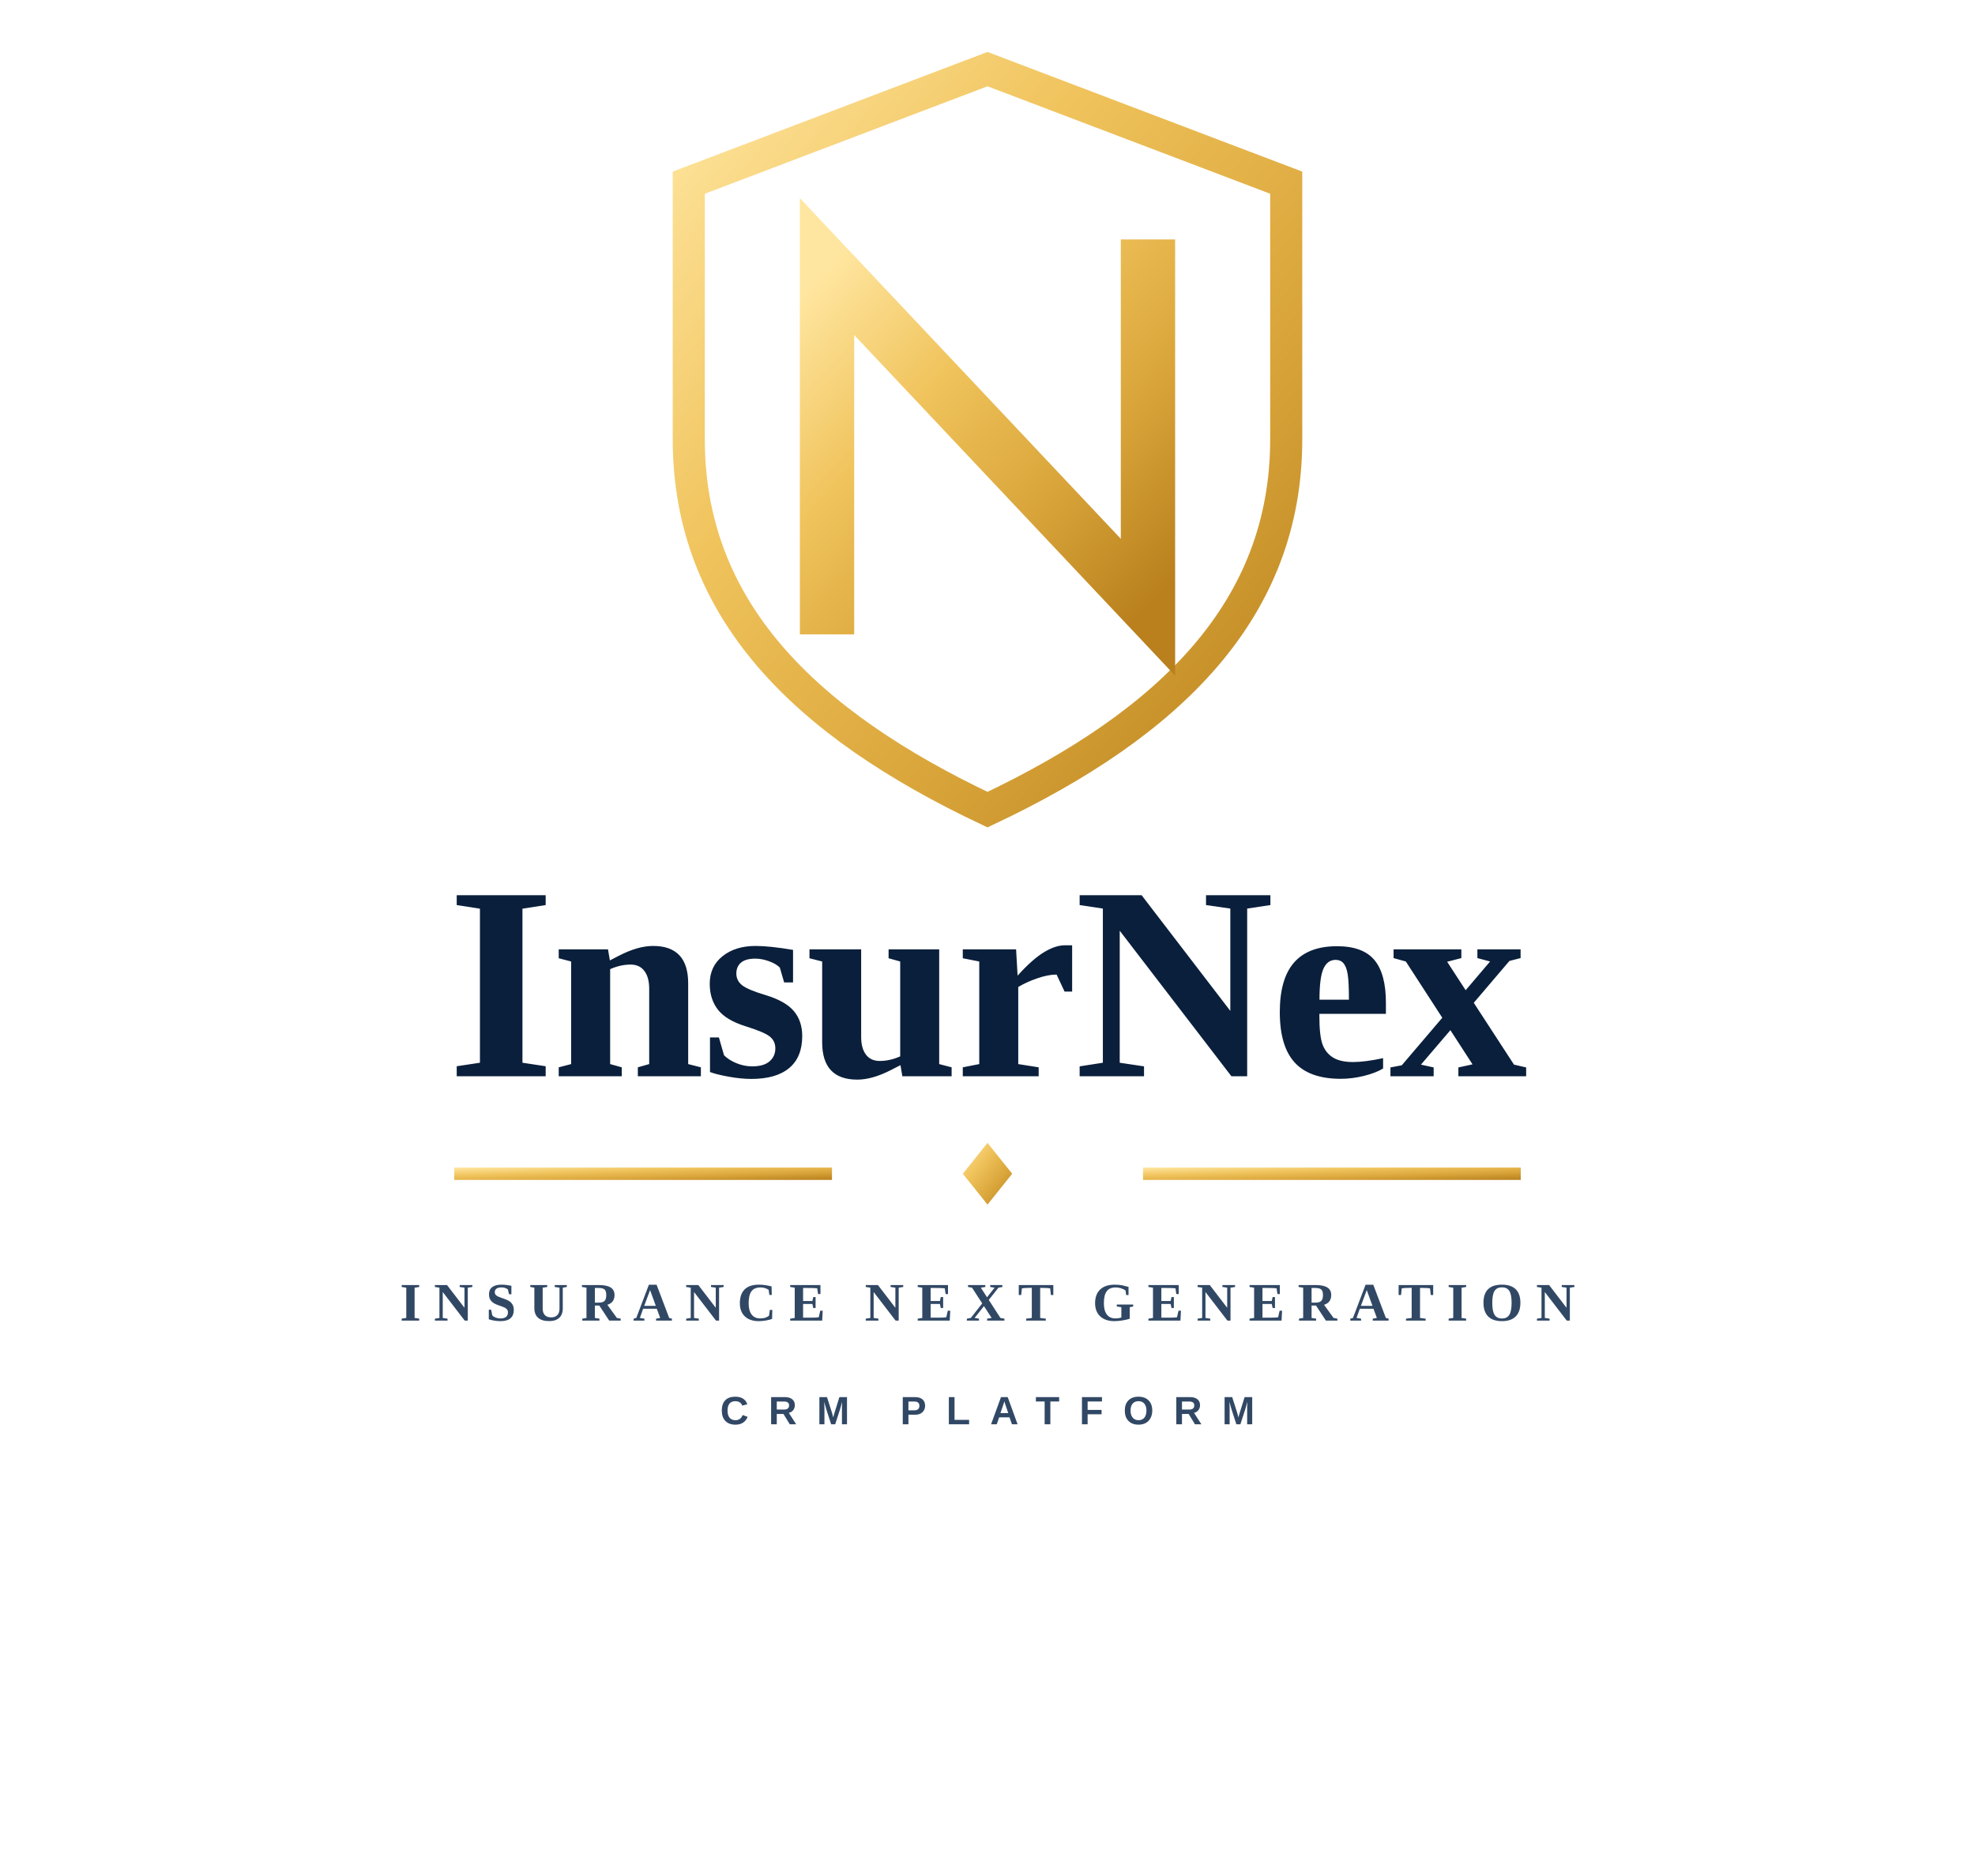
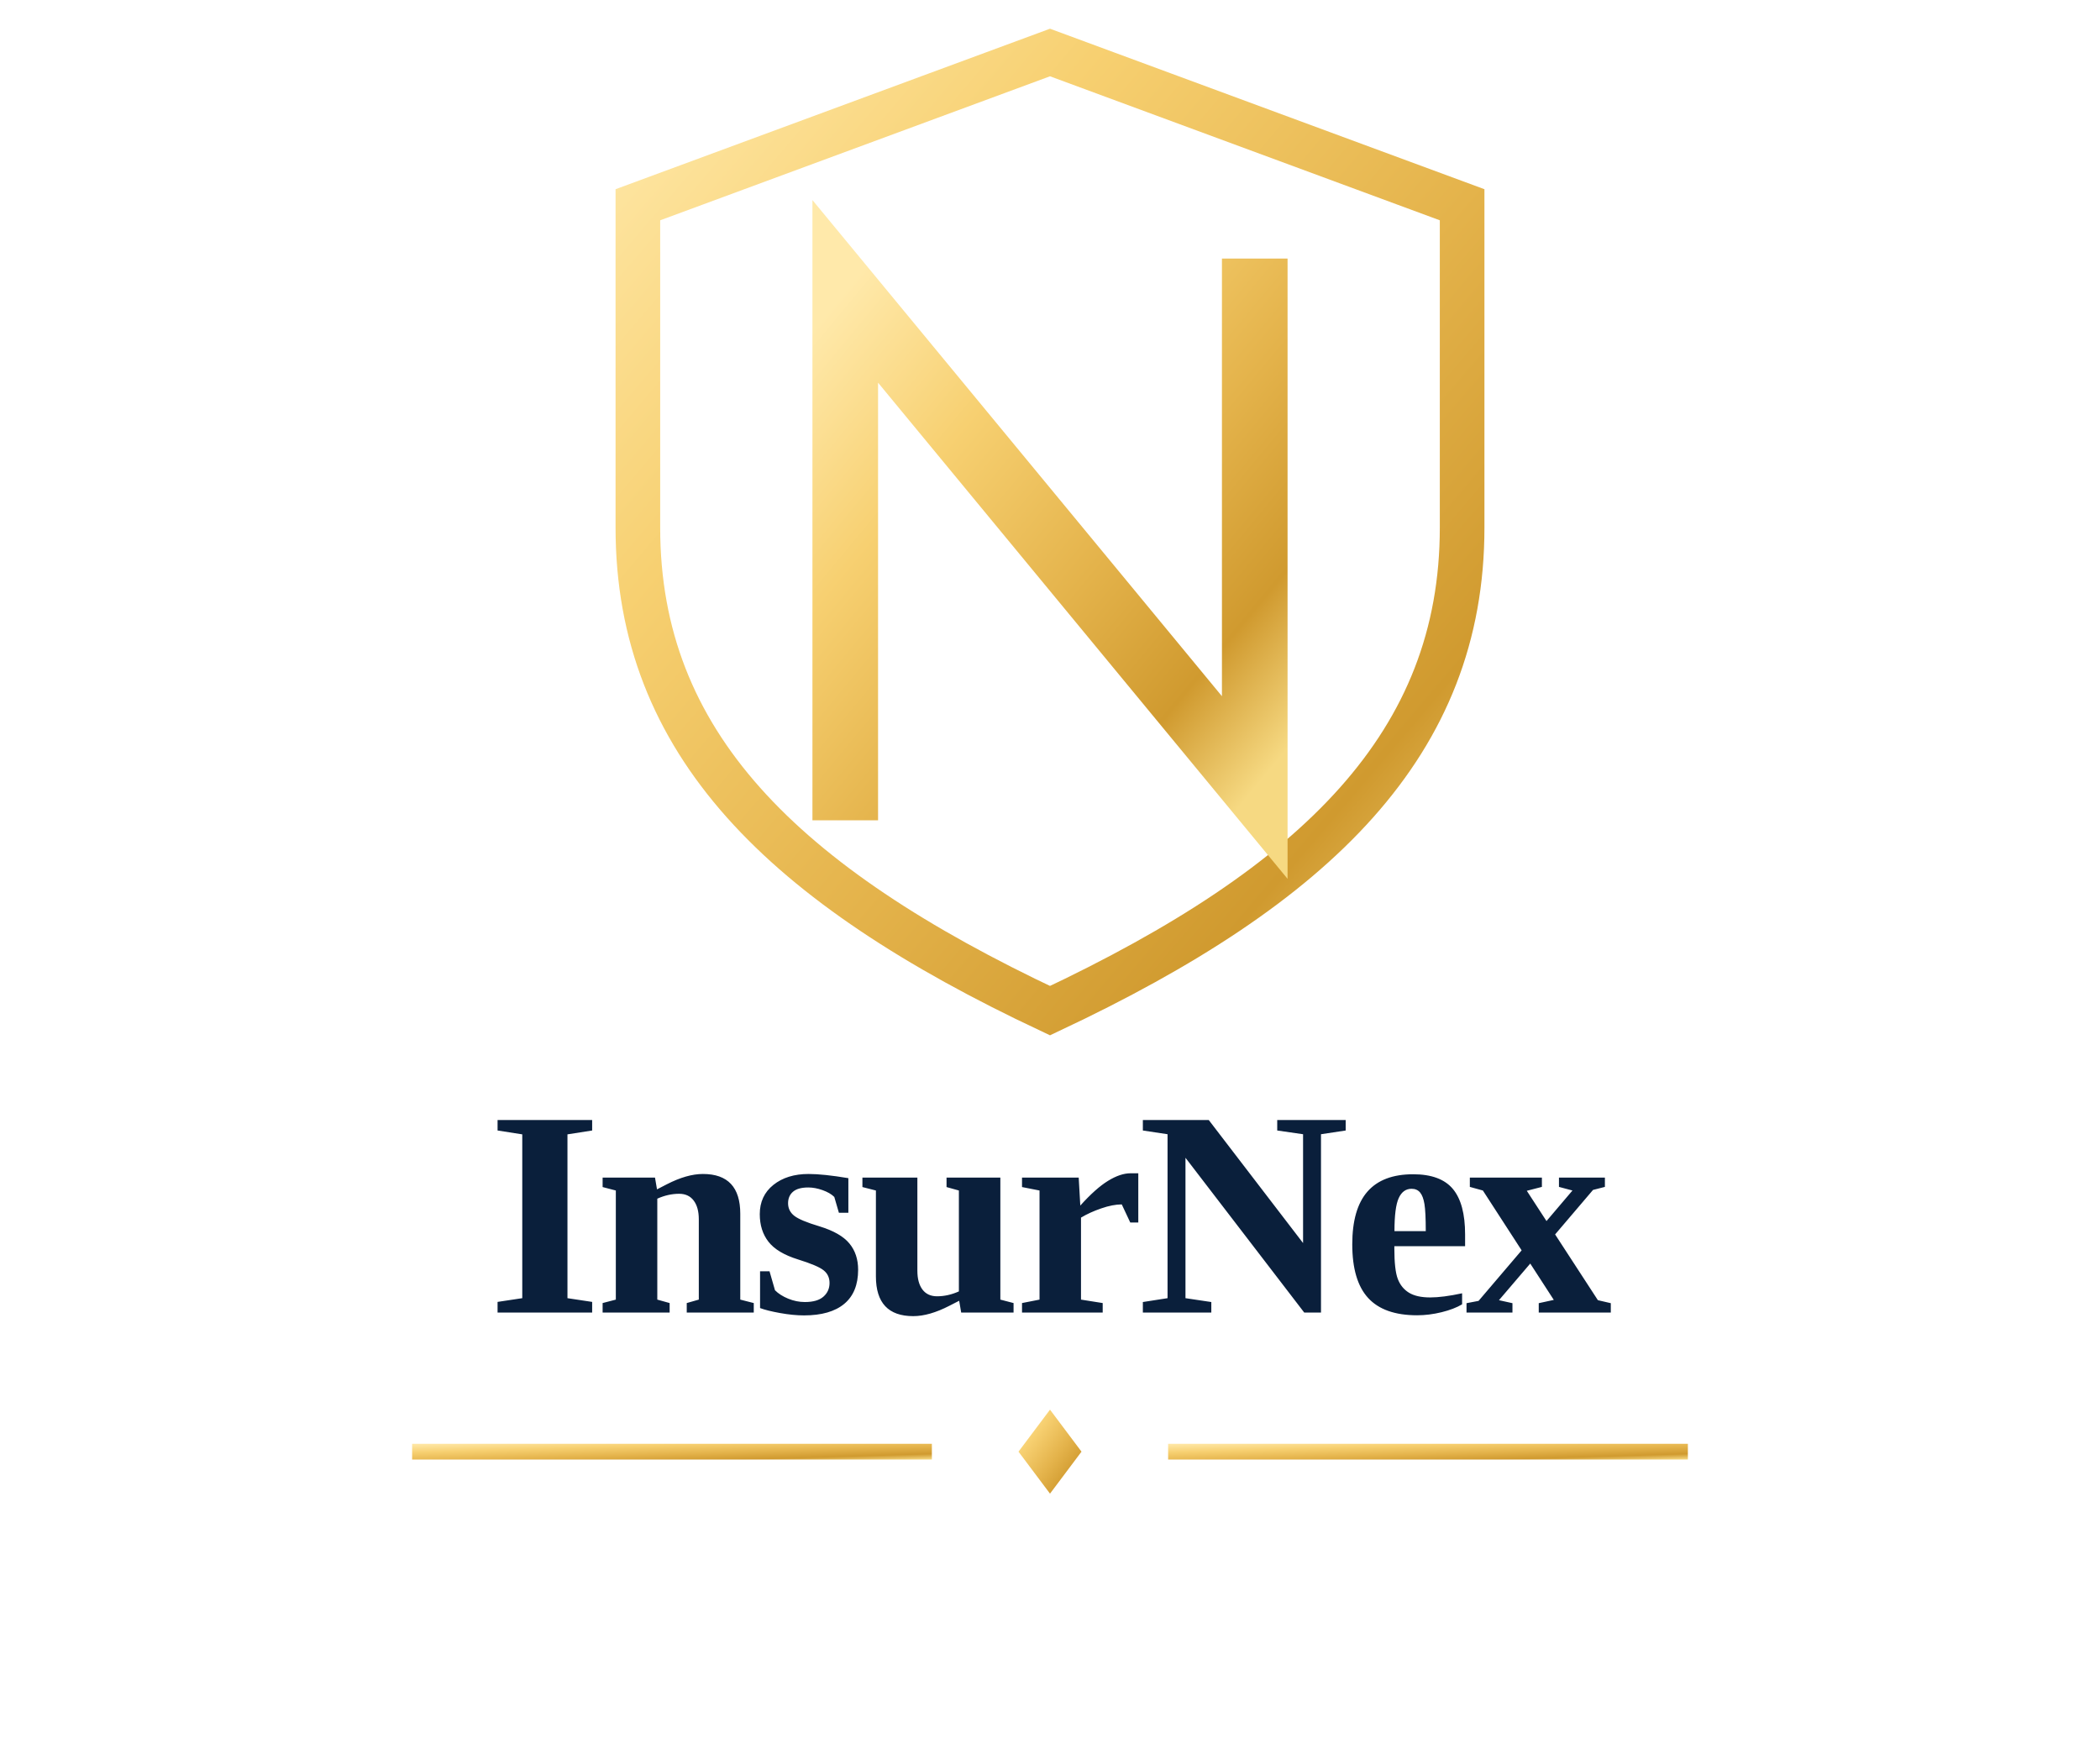
- <svg xmlns="http://www.w3.org/2000/svg" width="800" height="760" viewBox="0 0 800 760" role="img" aria-label="InsurNex insurance next generation CRM platform">
+ <svg xmlns="http://www.w3.org/2000/svg" width="800" height="670" viewBox="0 0 800 670" role="img" aria-label="InsurNex stacked logo, light theme">
  <defs>
-     <linearGradient id="gold" x1="0" y1="0" x2="1" y2="1">
-       <stop offset="0" stop-color="#FFE6A0" />
-       <stop offset=".34" stop-color="#F0C35C" />
-       <stop offset=".68" stop-color="#D9A53A" />
-       <stop offset="1" stop-color="#B9801D" />
+     <linearGradient id="inx-gold" x1="0" y1="0" x2="1" y2="1">
+       <stop offset="0" stop-color="#FFE9AA" />
+       <stop offset=".28" stop-color="#F7D071" />
+       <stop offset=".58" stop-color="#E4B34B" />
+       <stop offset=".82" stop-color="#D09A2F" />
+       <stop offset="1" stop-color="#F6D982" />
    </linearGradient>
  </defs>
-   <g stroke="url(#gold)" stroke-linejoin="miter" stroke-linecap="square" fill="none">
-     <path d="M400 28 521 74V178c0 69-47 115-121 150-74-35-121-81-121-150V74Z" stroke-width="13" />
-     <path d="M335 246V108L465 246V108" stroke-width="22" />
+   <g fill="none" stroke="url(#inx-gold)" stroke-linejoin="miter" stroke-linecap="square">
+     <path d="M400 20 557 78V201c0 82-55 136-157 184-102-48-157-102-157-184V78Z" stroke-width="17" />
+     <path d="M322 300V111L478 300V111" stroke-width="25" />
+     <path d="M322 183V300" stroke-width="25" />
  </g>
-   <text x="400" y="436" text-anchor="middle" fill="#0A1F3B" font-family="Georgia, 'Times New Roman', serif" font-size="112" font-weight="700" letter-spacing="-1.5">InsurNex</text>
-   <g fill="url(#gold)">
-     <path d="M184 473H337V478H184Z" />
-     <path d="M463 473H616V478H463Z" />
-     <path d="M400 463 410 475.5 400 488 390 475.5Z" />
+   <text x="400" y="500" text-anchor="middle" fill="#0A1F3B" font-family="Georgia, 'Times New Roman', serif" font-size="112" font-weight="700" letter-spacing="-2.8">InsurNex</text>
+   <g fill="url(#inx-gold)">
+     <path d="M157 550H355V556H157Z" />
+     <path d="M445 550H643V556H445Z" />
+     <path d="M400 537 412 553 400 569 388 553Z" />
  </g>
-   <text x="400" y="535" text-anchor="middle" fill="#314865" font-family="Georgia, 'Times New Roman', serif" font-size="22" font-weight="600" letter-spacing="5.2">INSURANCE NEXT GENERATION</text>
-   <text x="400" y="577" text-anchor="middle" fill="#314865" font-family="Arial, sans-serif" font-size="16" font-weight="700" letter-spacing="8">CRM PLATFORM</text>
</svg>
